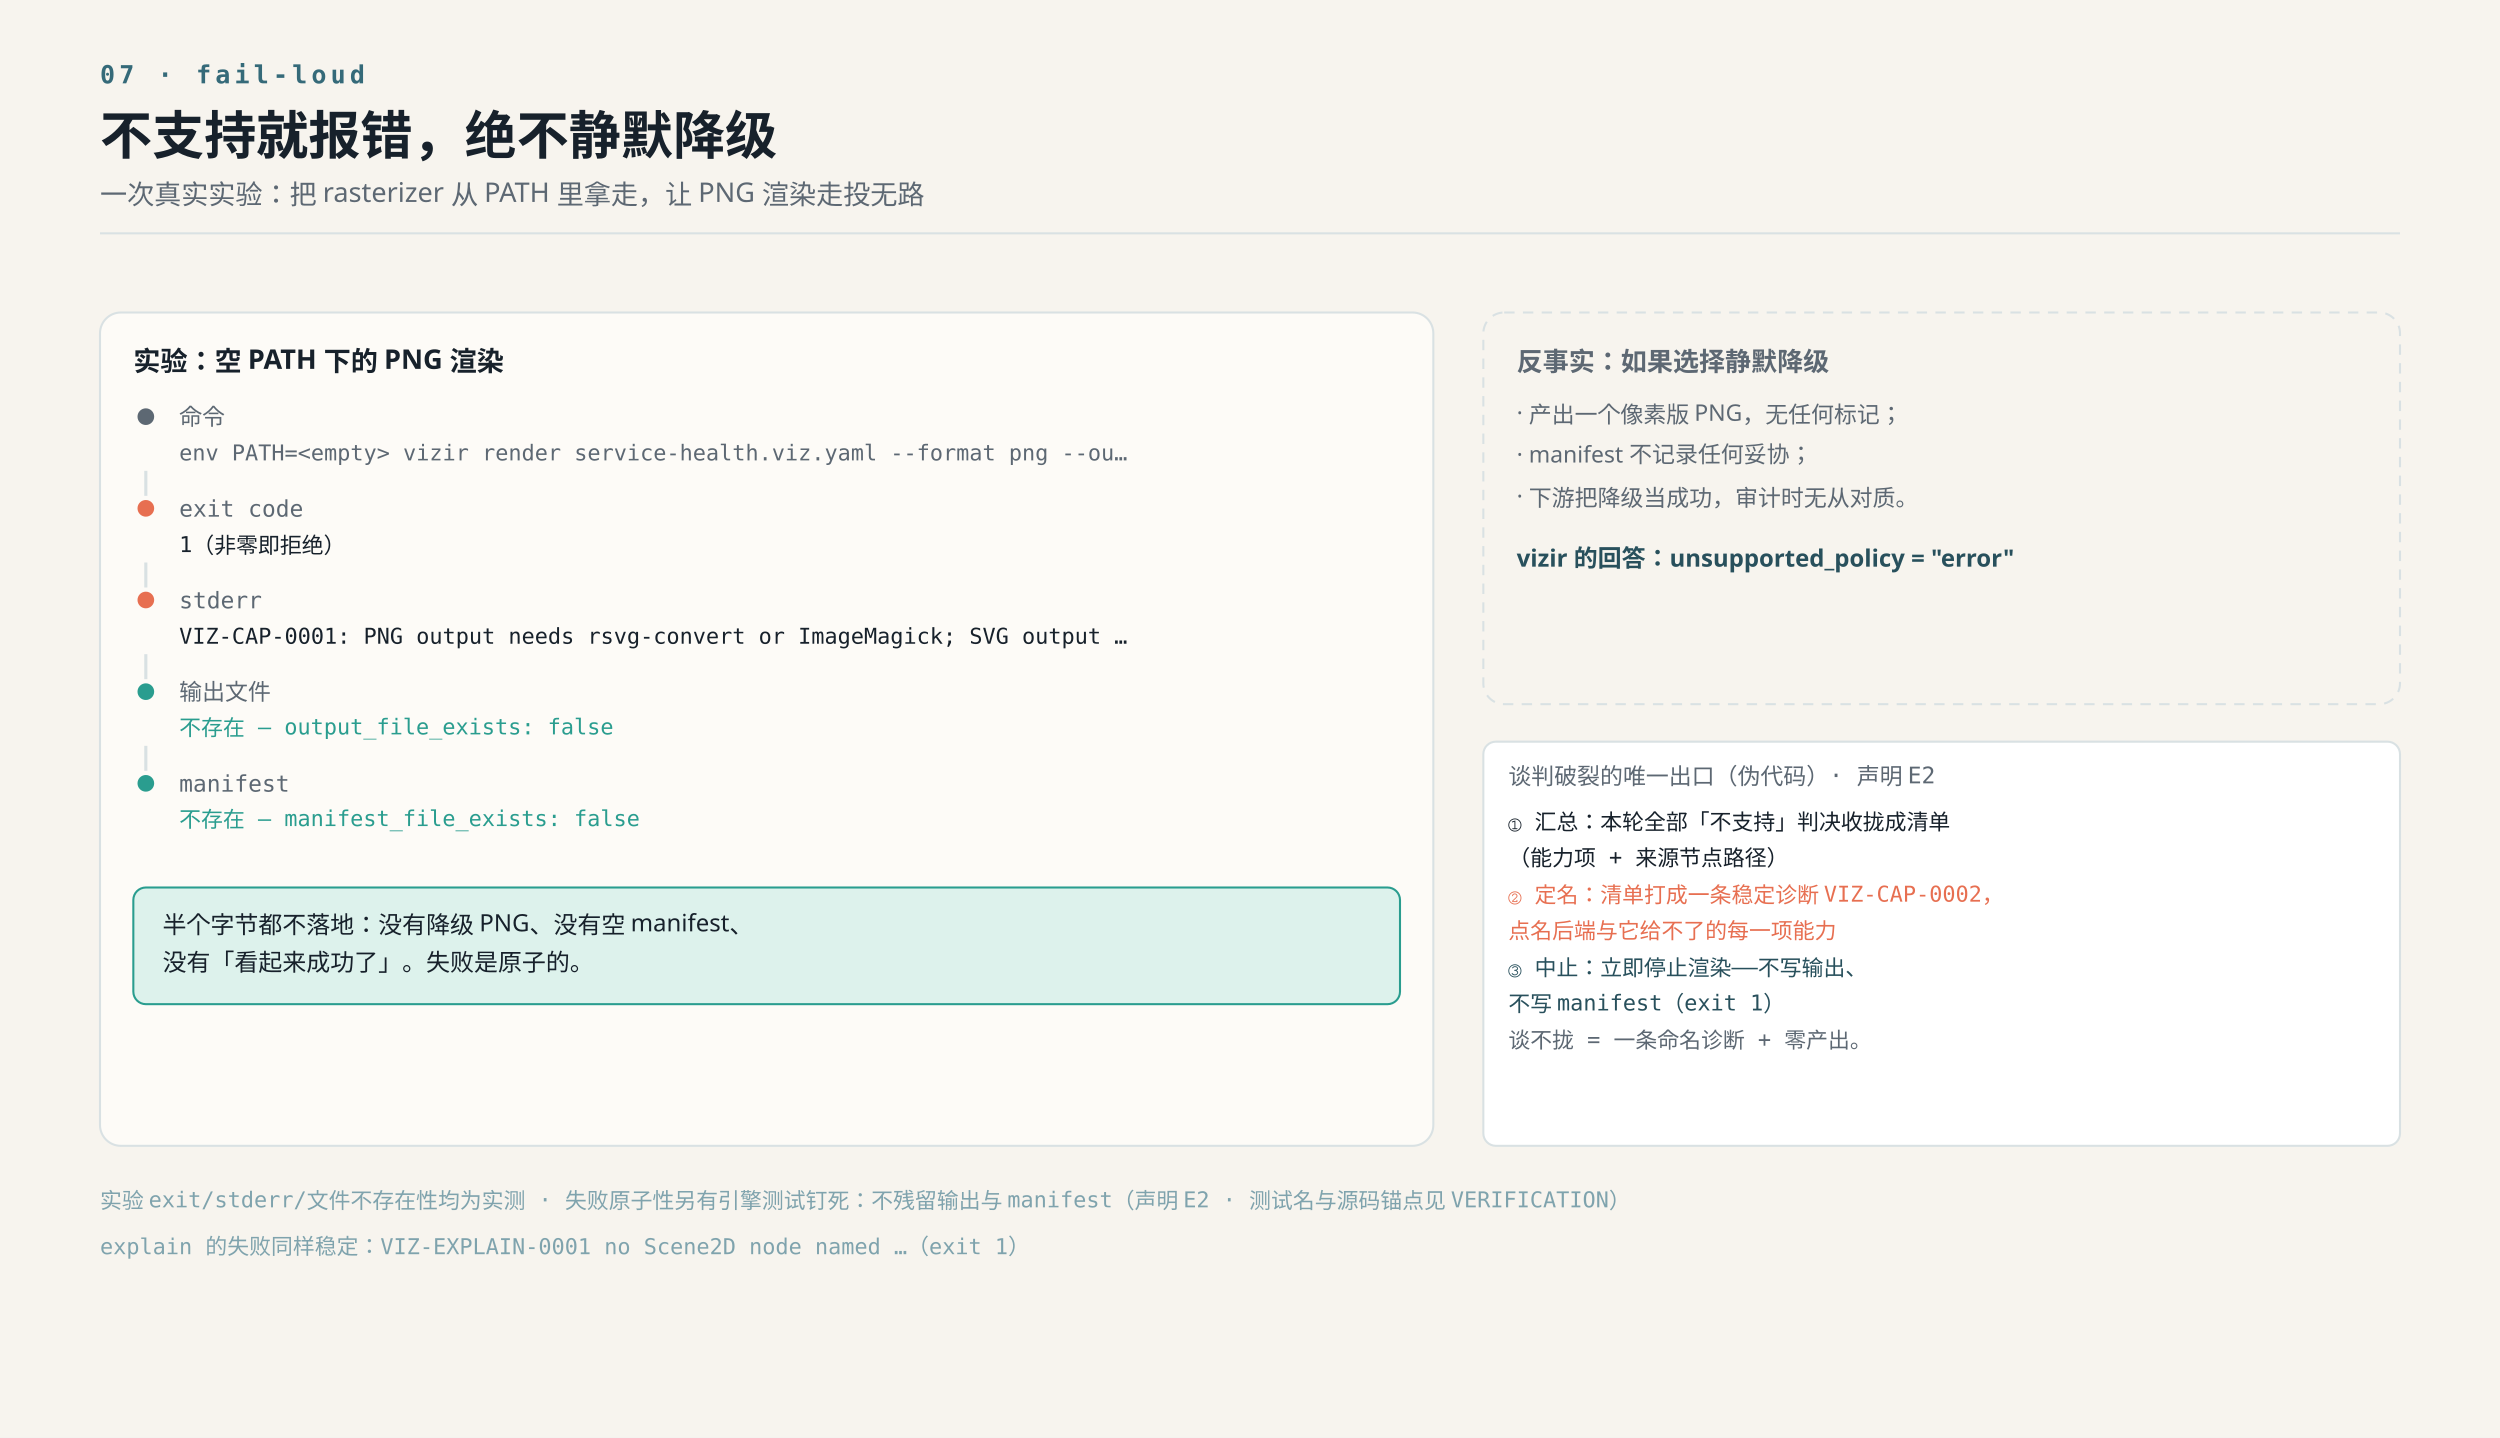
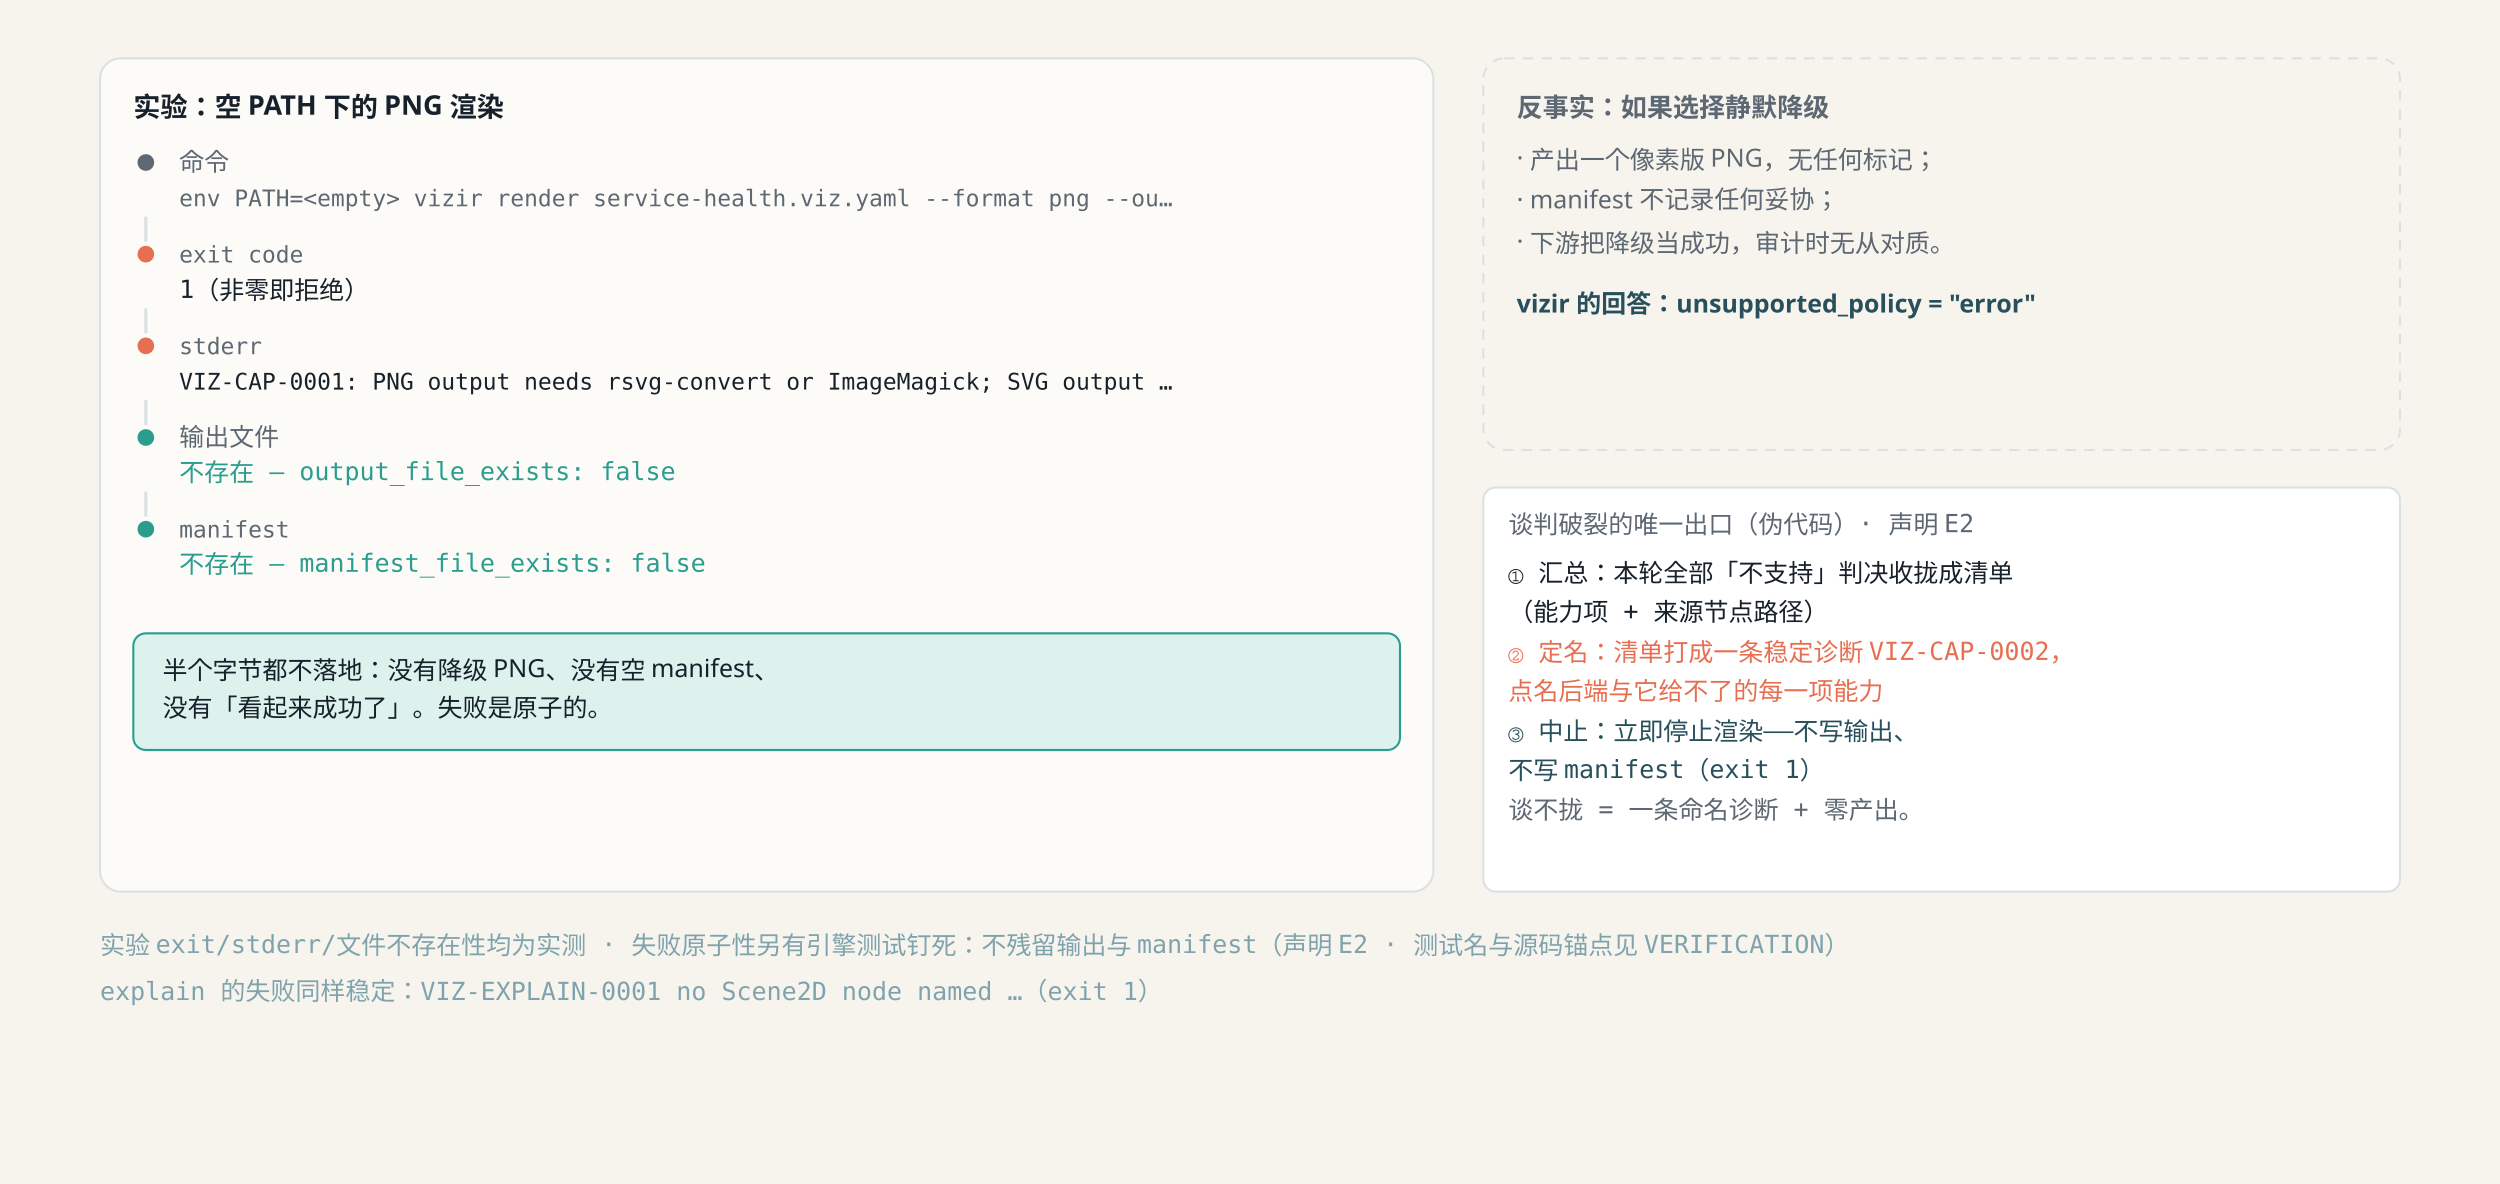
- <svg xmlns="http://www.w3.org/2000/svg" viewBox="0 0 1200 690" width="1200" height="690">
-   <rect x="0" y="0" width="1200" height="690" fill="#F7F4EE" />
-   <text x="48" y="40" font-size="12" fill="#356A79" font-family="'0xProto Nerd Font','SF Mono',Menlo,monospace" font-weight="700" text-anchor="start" letter-spacing="2">07 · fail-loud</text>
-   <text x="48" y="74" font-size="25" fill="#17212B" font-family="'Source Han Serif SC','PingFang SC',serif" font-weight="700" text-anchor="start">不支持就报错，绝不静默降级</text>
-   <text x="48" y="98" font-size="13" fill="#5D6873" font-family="'Source Han Sans SC','PingFang SC',sans-serif" font-weight="400" text-anchor="start">一次真实实验：把 rasterizer 从 PATH 里拿走，让 PNG 渲染走投无路</text>
-   <line x1="48" y1="112" x2="1152" y2="112" stroke="#D9E1E3" stroke-width="1" />
-   <rect x="48" y="150" width="640" height="400" fill="#FDFBF7" stroke="#D9E1E3" stroke-width="1" rx="10" />
-   <text x="64" y="178" font-size="13" fill="#17212B" font-family="'Source Han Sans SC','PingFang SC',sans-serif" font-weight="700" text-anchor="start">实验：空 PATH 下的 PNG 渲染</text>
-   <circle cx="70" cy="200" r="4" fill="#5D6873" />
-   <text x="86" y="204" font-size="11" fill="#5D6873" font-family="'0xProto Nerd Font','SF Mono',Menlo,monospace" font-weight="400" text-anchor="start">命令</text>
-   <text x="86" y="221" font-size="10.5" fill="#5D6873" font-family="'0xProto Nerd Font','SF Mono',Menlo,monospace" font-weight="400" text-anchor="start">env PATH=&lt;empty&gt; vizir render service-health.viz.yaml --format png --ou…</text>
-   <circle cx="70" cy="244" r="4" fill="#E76F51" />
-   <line x1="70" y1="226" x2="70" y2="238" stroke="#D9E1E3" stroke-width="1.5" />
-   <text x="86" y="248" font-size="11" fill="#5D6873" font-family="'0xProto Nerd Font','SF Mono',Menlo,monospace" font-weight="400" text-anchor="start">exit code</text>
-   <text x="86" y="265" font-size="10.5" fill="#17212B" font-family="'0xProto Nerd Font','SF Mono',Menlo,monospace" font-weight="400" text-anchor="start">1（非零即拒绝）</text>
-   <circle cx="70" cy="288" r="4" fill="#E76F51" />
-   <line x1="70" y1="270" x2="70" y2="282" stroke="#D9E1E3" stroke-width="1.5" />
-   <text x="86" y="292" font-size="11" fill="#5D6873" font-family="'0xProto Nerd Font','SF Mono',Menlo,monospace" font-weight="400" text-anchor="start">stderr</text>
-   <text x="86" y="309" font-size="10.5" fill="#17212B" font-family="'0xProto Nerd Font','SF Mono',Menlo,monospace" font-weight="400" text-anchor="start">VIZ-CAP-0001: PNG output needs rsvg-convert or ImageMagick; SVG output …</text>
-   <circle cx="70" cy="332" r="4" fill="#2A9D8F" />
-   <line x1="70" y1="314" x2="70" y2="326" stroke="#D9E1E3" stroke-width="1.5" />
-   <text x="86" y="336" font-size="11" fill="#5D6873" font-family="'0xProto Nerd Font','SF Mono',Menlo,monospace" font-weight="400" text-anchor="start">输出文件</text>
-   <text x="86" y="353" font-size="10.5" fill="#2A9D8F" font-family="'0xProto Nerd Font','SF Mono',Menlo,monospace" font-weight="400" text-anchor="start">不存在 — output_file_exists: false</text>
-   <circle cx="70" cy="376" r="4" fill="#2A9D8F" />
-   <line x1="70" y1="358" x2="70" y2="370" stroke="#D9E1E3" stroke-width="1.5" />
-   <text x="86" y="380" font-size="11" fill="#5D6873" font-family="'0xProto Nerd Font','SF Mono',Menlo,monospace" font-weight="400" text-anchor="start">manifest</text>
-   <text x="86" y="397" font-size="10.5" fill="#2A9D8F" font-family="'0xProto Nerd Font','SF Mono',Menlo,monospace" font-weight="400" text-anchor="start">不存在 — manifest_file_exists: false</text>
-   <rect x="64" y="426" width="608" height="56" fill="#DDF2EC" stroke="#2A9D8F" stroke-width="1" rx="6" />
-   <text x="78" y="448" font-size="11.5" fill="#17212B" font-family="'Source Han Sans SC','PingFang SC',sans-serif" font-weight="400" text-anchor="start">半个字节都不落地：没有降级 PNG、没有空 manifest、</text>
-   <text x="78" y="466" font-size="11.5" fill="#17212B" font-family="'Source Han Sans SC','PingFang SC',sans-serif" font-weight="400" text-anchor="start">没有「看起来成功了」。失败是原子的。</text>
-   <rect x="712" y="150" width="440" height="188" fill="#F7F4EE" stroke="#D9E1E3" stroke-width="1" rx="10" stroke-dasharray="5 4" />
-   <text x="728" y="178" font-size="12.5" fill="#5D6873" font-family="'Source Han Sans SC','PingFang SC',sans-serif" font-weight="700" text-anchor="start">反事实：如果选择静默降级</text>
-   <text x="728" y="202" font-size="11" fill="#5D6873" font-family="'Source Han Sans SC','PingFang SC',sans-serif" font-weight="400" text-anchor="start">· 产出一个像素版 PNG，无任何标记；</text>
-   <text x="728" y="222" font-size="11" fill="#5D6873" font-family="'Source Han Sans SC','PingFang SC',sans-serif" font-weight="400" text-anchor="start">· manifest 不记录任何妥协；</text>
-   <text x="728" y="242" font-size="11" fill="#5D6873" font-family="'Source Han Sans SC','PingFang SC',sans-serif" font-weight="400" text-anchor="start">· 下游把降级当成功，审计时无从对质。</text>
-   <text x="728" y="272" font-size="11.5" fill="#28505C" font-family="'Source Han Sans SC','PingFang SC',sans-serif" font-weight="700" text-anchor="start">vizir 的回答：unsupported_policy = "error"</text>
-   <rect x="712" y="356" width="440" height="194" fill="#FFFFFF" stroke="#D9E1E3" stroke-width="1" rx="6" />
-   <text x="724" y="376.5" font-size="11" fill="#5D6873" font-family="'0xProto Nerd Font','SF Mono',Menlo,monospace" font-weight="400" text-anchor="start">谈判破裂的唯一出口（伪代码）· 声明 E2</text>
-   <text x="724" y="398.0" font-size="10.5" fill="#17212B" font-family="'0xProto Nerd Font','SF Mono',Menlo,monospace" font-weight="400" text-anchor="start">① 汇总：本轮全部「不支持」判决收拢成清单</text>
-   <text x="724" y="415.5" font-size="10.5" fill="#17212B" font-family="'0xProto Nerd Font','SF Mono',Menlo,monospace" font-weight="400" text-anchor="start">   （能力项 + 来源节点路径）</text>
-   <text x="724" y="433.0" font-size="10.5" fill="#E76F51" font-family="'0xProto Nerd Font','SF Mono',Menlo,monospace" font-weight="400" text-anchor="start">② 定名：清单打成一条稳定诊断 VIZ-CAP-0002，</text>
-   <text x="724" y="450.5" font-size="10.5" fill="#E76F51" font-family="'0xProto Nerd Font','SF Mono',Menlo,monospace" font-weight="400" text-anchor="start">   点名后端与它给不了的每一项能力</text>
-   <text x="724" y="468.0" font-size="10.5" fill="#28505C" font-family="'0xProto Nerd Font','SF Mono',Menlo,monospace" font-weight="400" text-anchor="start">③ 中止：立即停止渲染——不写输出、</text>
-   <text x="724" y="485.5" font-size="10.5" fill="#28505C" font-family="'0xProto Nerd Font','SF Mono',Menlo,monospace" font-weight="400" text-anchor="start">   不写 manifest（exit 1）</text>
-   <text x="724" y="503.0" font-size="10.5" fill="#5D6873" font-family="'0xProto Nerd Font','SF Mono',Menlo,monospace" font-weight="400" text-anchor="start">谈不拢 = 一条命名诊断 + 零产出。</text>
-   <text x="48" y="580" font-size="10.5" fill="#7FA3AD" font-family="'0xProto Nerd Font','SF Mono',Menlo,monospace" font-weight="400" text-anchor="start">实验 exit/stderr/文件不存在性均为实测 · 失败原子性另有引擎测试钉死：不残留输出与 manifest（声明 E2 · 测试名与源码锚点见 VERIFICATION）</text>
-   <text x="48" y="602" font-size="10.5" fill="#7FA3AD" font-family="'0xProto Nerd Font','SF Mono',Menlo,monospace" font-weight="400" text-anchor="start">explain 的失败同样稳定：VIZ-EXPLAIN-0001 no Scene2D node named …（exit 1）</text>
+ <svg xmlns="http://www.w3.org/2000/svg" viewBox="0 0 1200 568" width="1200" height="568">
+   <rect x="0" y="0" width="1200" height="568" fill="#F7F4EE" />
+   <g transform="translate(0 -122)">
+     <rect x="48" y="150" width="640" height="400" fill="#FDFBF7" stroke="#D9E1E3" stroke-width="1" rx="10" />
+     <text x="64" y="178" font-size="13" fill="#17212B" font-family="'Source Han Sans SC','PingFang SC',sans-serif" font-weight="700" text-anchor="start">实验：空 PATH 下的 PNG 渲染</text>
+     <circle cx="70" cy="200" r="4" fill="#5D6873" />
+     <text x="86" y="204" font-size="12" fill="#5D6873" font-family="'0xProto Nerd Font','SF Mono',Menlo,monospace" font-weight="400" text-anchor="start">命令</text>
+     <text x="86" y="221" font-size="11" fill="#5D6873" font-family="'0xProto Nerd Font','SF Mono',Menlo,monospace" font-weight="400" text-anchor="start">env PATH=&lt;empty&gt; vizir render service-health.viz.yaml --format png --ou…</text>
+     <circle cx="70" cy="244" r="4" fill="#E76F51" />
+     <line x1="70" y1="226" x2="70" y2="238" stroke="#D9E1E3" stroke-width="1.5" />
+     <text x="86" y="248" font-size="11" fill="#5D6873" font-family="'0xProto Nerd Font','SF Mono',Menlo,monospace" font-weight="400" text-anchor="start">exit code</text>
+     <text x="86" y="265" font-size="12" fill="#17212B" font-family="'0xProto Nerd Font','SF Mono',Menlo,monospace" font-weight="400" text-anchor="start">1（非零即拒绝）</text>
+     <circle cx="70" cy="288" r="4" fill="#E76F51" />
+     <line x1="70" y1="270" x2="70" y2="282" stroke="#D9E1E3" stroke-width="1.5" />
+     <text x="86" y="292" font-size="11" fill="#5D6873" font-family="'0xProto Nerd Font','SF Mono',Menlo,monospace" font-weight="400" text-anchor="start">stderr</text>
+     <text x="86" y="309" font-size="11" fill="#17212B" font-family="'0xProto Nerd Font','SF Mono',Menlo,monospace" font-weight="400" text-anchor="start">VIZ-CAP-0001: PNG output needs rsvg-convert or ImageMagick; SVG output …</text>
+     <circle cx="70" cy="332" r="4" fill="#2A9D8F" />
+     <line x1="70" y1="314" x2="70" y2="326" stroke="#D9E1E3" stroke-width="1.5" />
+     <text x="86" y="336" font-size="12" fill="#5D6873" font-family="'0xProto Nerd Font','SF Mono',Menlo,monospace" font-weight="400" text-anchor="start">输出文件</text>
+     <text x="86" y="353" font-size="12" fill="#2A9D8F" font-family="'0xProto Nerd Font','SF Mono',Menlo,monospace" font-weight="400" text-anchor="start">不存在 — output_file_exists: false</text>
+     <circle cx="70" cy="376" r="4" fill="#2A9D8F" />
+     <line x1="70" y1="358" x2="70" y2="370" stroke="#D9E1E3" stroke-width="1.5" />
+     <text x="86" y="380" font-size="11" fill="#5D6873" font-family="'0xProto Nerd Font','SF Mono',Menlo,monospace" font-weight="400" text-anchor="start">manifest</text>
+     <text x="86" y="397" font-size="12" fill="#2A9D8F" font-family="'0xProto Nerd Font','SF Mono',Menlo,monospace" font-weight="400" text-anchor="start">不存在 — manifest_file_exists: false</text>
+     <rect x="64" y="426" width="608" height="56" fill="#DDF2EC" stroke="#2A9D8F" stroke-width="1" rx="6" />
+     <text x="78" y="448" font-size="12" fill="#17212B" font-family="'Source Han Sans SC','PingFang SC',sans-serif" font-weight="400" text-anchor="start">半个字节都不落地：没有降级 PNG、没有空 manifest、</text>
+     <text x="78" y="466" font-size="12" fill="#17212B" font-family="'Source Han Sans SC','PingFang SC',sans-serif" font-weight="400" text-anchor="start">没有「看起来成功了」。失败是原子的。</text>
+     <rect x="712" y="150" width="440" height="188" fill="#F7F4EE" stroke="#D9E1E3" stroke-width="1" rx="10" stroke-dasharray="5 4" />
+     <text x="728" y="178" font-size="12.5" fill="#5D6873" font-family="'Source Han Sans SC','PingFang SC',sans-serif" font-weight="700" text-anchor="start">反事实：如果选择静默降级</text>
+     <text x="728" y="202" font-size="12" fill="#5D6873" font-family="'Source Han Sans SC','PingFang SC',sans-serif" font-weight="400" text-anchor="start">· 产出一个像素版 PNG，无任何标记；</text>
+     <text x="728" y="222" font-size="12" fill="#5D6873" font-family="'Source Han Sans SC','PingFang SC',sans-serif" font-weight="400" text-anchor="start">· manifest 不记录任何妥协；</text>
+     <text x="728" y="242" font-size="12" fill="#5D6873" font-family="'Source Han Sans SC','PingFang SC',sans-serif" font-weight="400" text-anchor="start">· 下游把降级当成功，审计时无从对质。</text>
+     <text x="728" y="272" font-size="12" fill="#28505C" font-family="'Source Han Sans SC','PingFang SC',sans-serif" font-weight="700" text-anchor="start">vizir 的回答：unsupported_policy = "error"</text>
+     <rect x="712" y="356" width="440" height="194" fill="#FFFFFF" stroke="#D9E1E3" stroke-width="1" rx="6" />
+     <text x="724" y="378" font-size="12" fill="#5D6873" font-family="'0xProto Nerd Font','SF Mono',Menlo,monospace" font-weight="400" text-anchor="start">谈判破裂的唯一出口（伪代码）· 声明 E2</text>
+     <text x="724" y="401" font-size="12" fill="#17212B" font-family="'0xProto Nerd Font','SF Mono',Menlo,monospace" font-weight="400" text-anchor="start">① 汇总：本轮全部「不支持」判决收拢成清单</text>
+     <text x="724" y="420" font-size="12" fill="#17212B" font-family="'0xProto Nerd Font','SF Mono',Menlo,monospace" font-weight="400" text-anchor="start">   （能力项 + 来源节点路径）</text>
+     <text x="724" y="439" font-size="12" fill="#E76F51" font-family="'0xProto Nerd Font','SF Mono',Menlo,monospace" font-weight="400" text-anchor="start">② 定名：清单打成一条稳定诊断 VIZ-CAP-0002，</text>
+     <text x="724" y="458" font-size="12" fill="#E76F51" font-family="'0xProto Nerd Font','SF Mono',Menlo,monospace" font-weight="400" text-anchor="start">   点名后端与它给不了的每一项能力</text>
+     <text x="724" y="477" font-size="12" fill="#28505C" font-family="'0xProto Nerd Font','SF Mono',Menlo,monospace" font-weight="400" text-anchor="start">③ 中止：立即停止渲染——不写输出、</text>
+     <text x="724" y="496" font-size="12" fill="#28505C" font-family="'0xProto Nerd Font','SF Mono',Menlo,monospace" font-weight="400" text-anchor="start">   不写 manifest（exit 1）</text>
+     <text x="724" y="515" font-size="12" fill="#5D6873" font-family="'0xProto Nerd Font','SF Mono',Menlo,monospace" font-weight="400" text-anchor="start">谈不拢 = 一条命名诊断 + 零产出。</text>
+     <text x="48" y="580" font-size="12" fill="#7FA3AD" font-family="'0xProto Nerd Font','SF Mono',Menlo,monospace" font-weight="400" text-anchor="start">实验 exit/stderr/文件不存在性均为实测 · 失败原子性另有引擎测试钉死：不残留输出与 manifest（声明 E2 · 测试名与源码锚点见 VERIFICATION）</text>
+     <text x="48" y="602" font-size="12" fill="#7FA3AD" font-family="'0xProto Nerd Font','SF Mono',Menlo,monospace" font-weight="400" text-anchor="start">explain 的失败同样稳定：VIZ-EXPLAIN-0001 no Scene2D node named …（exit 1）</text>
+   </g>
</svg>
